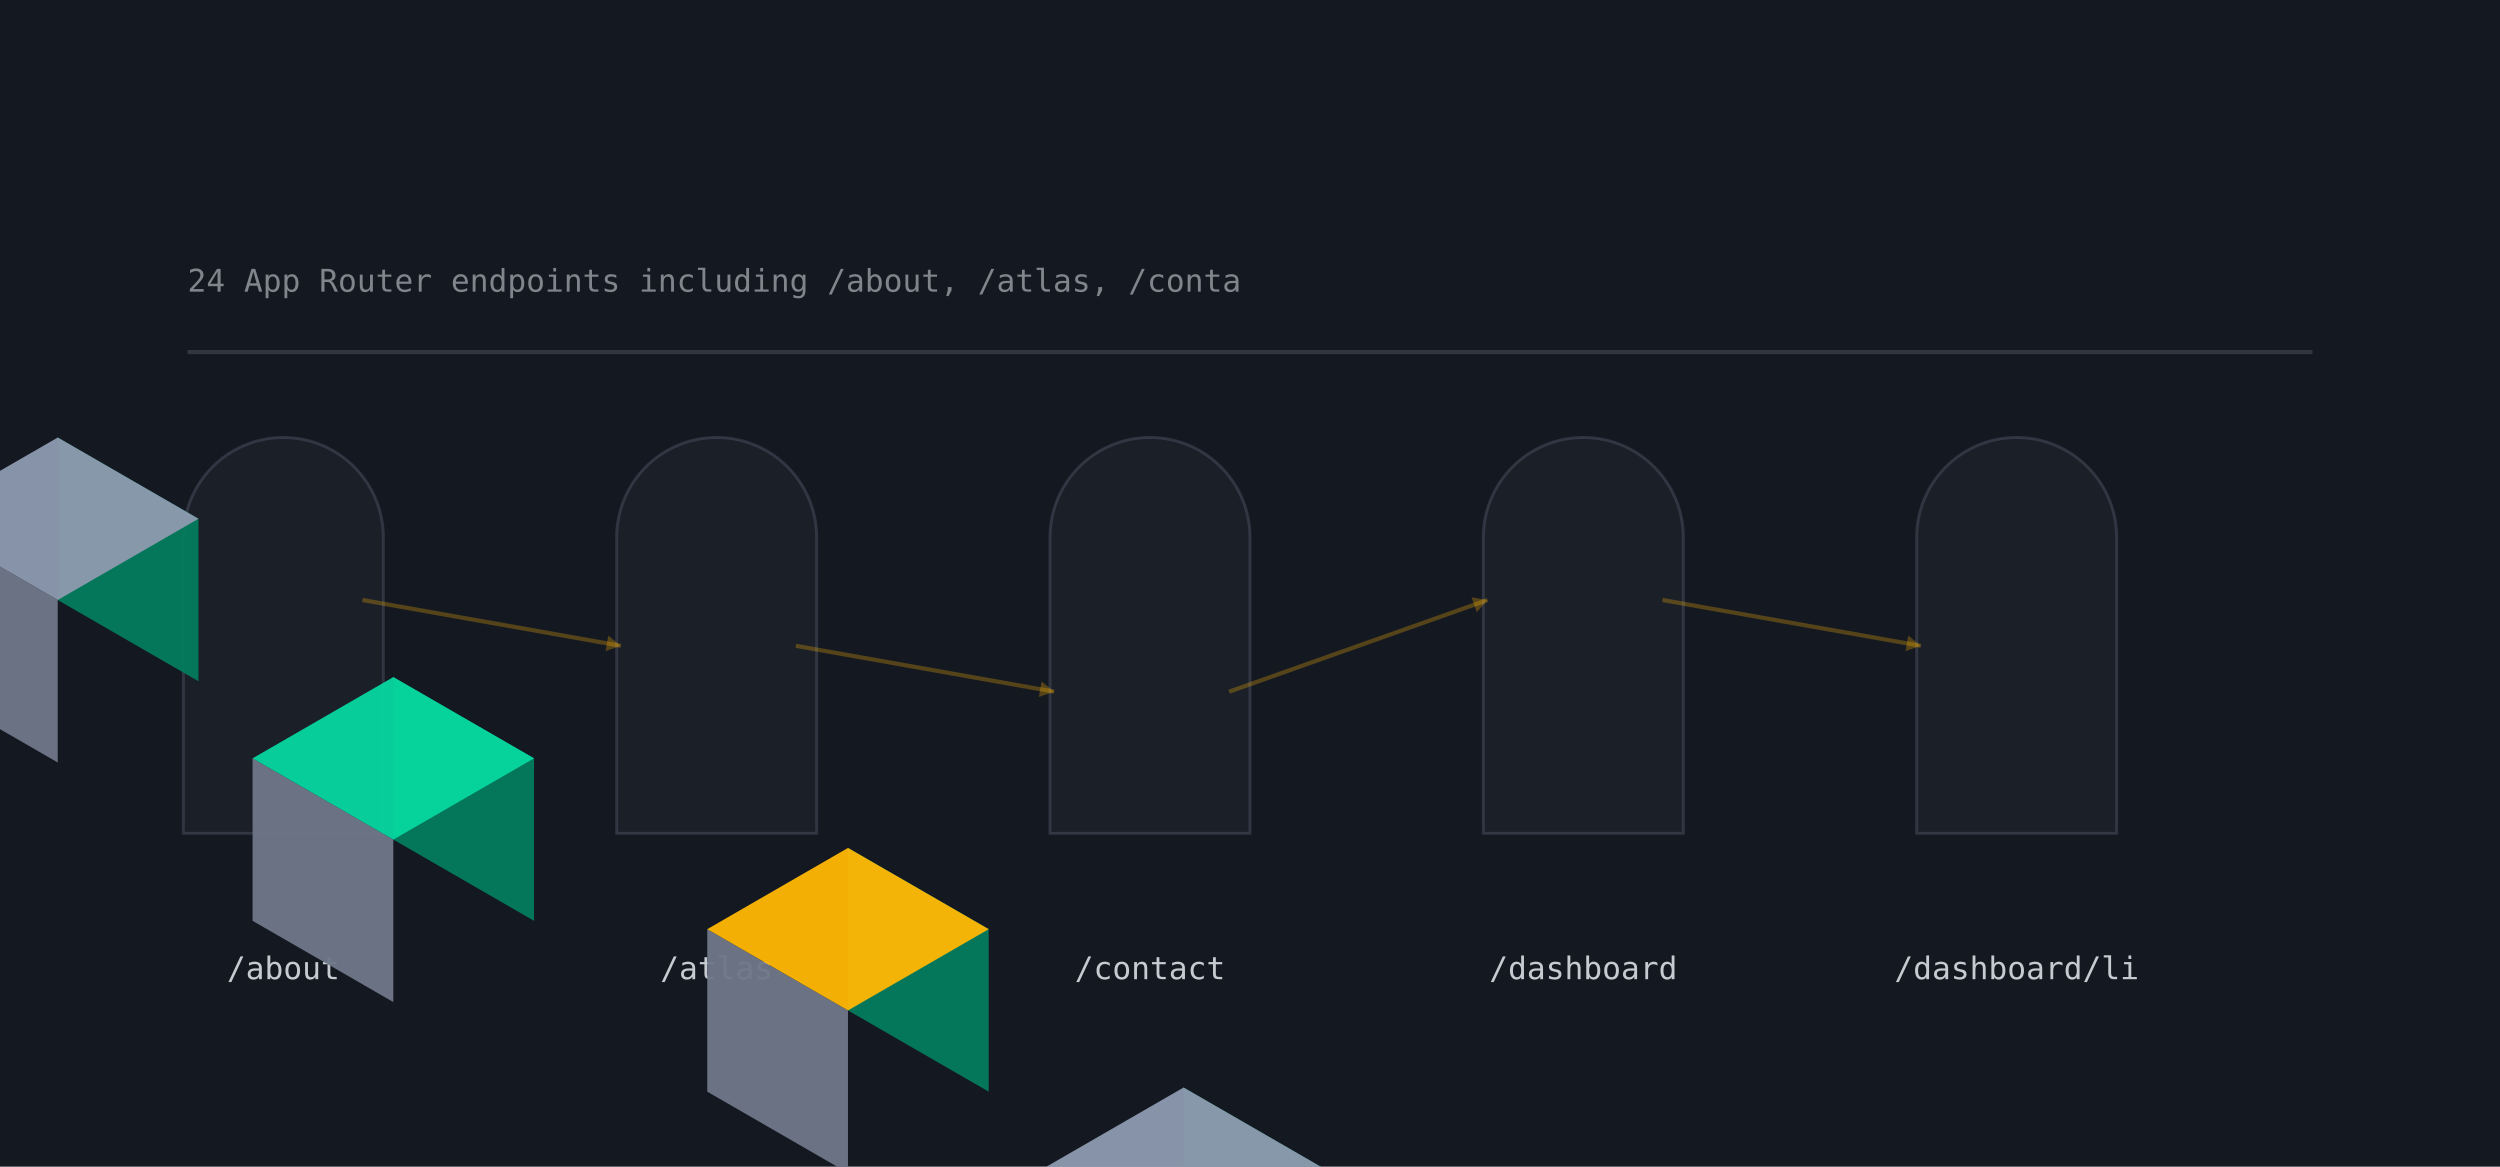
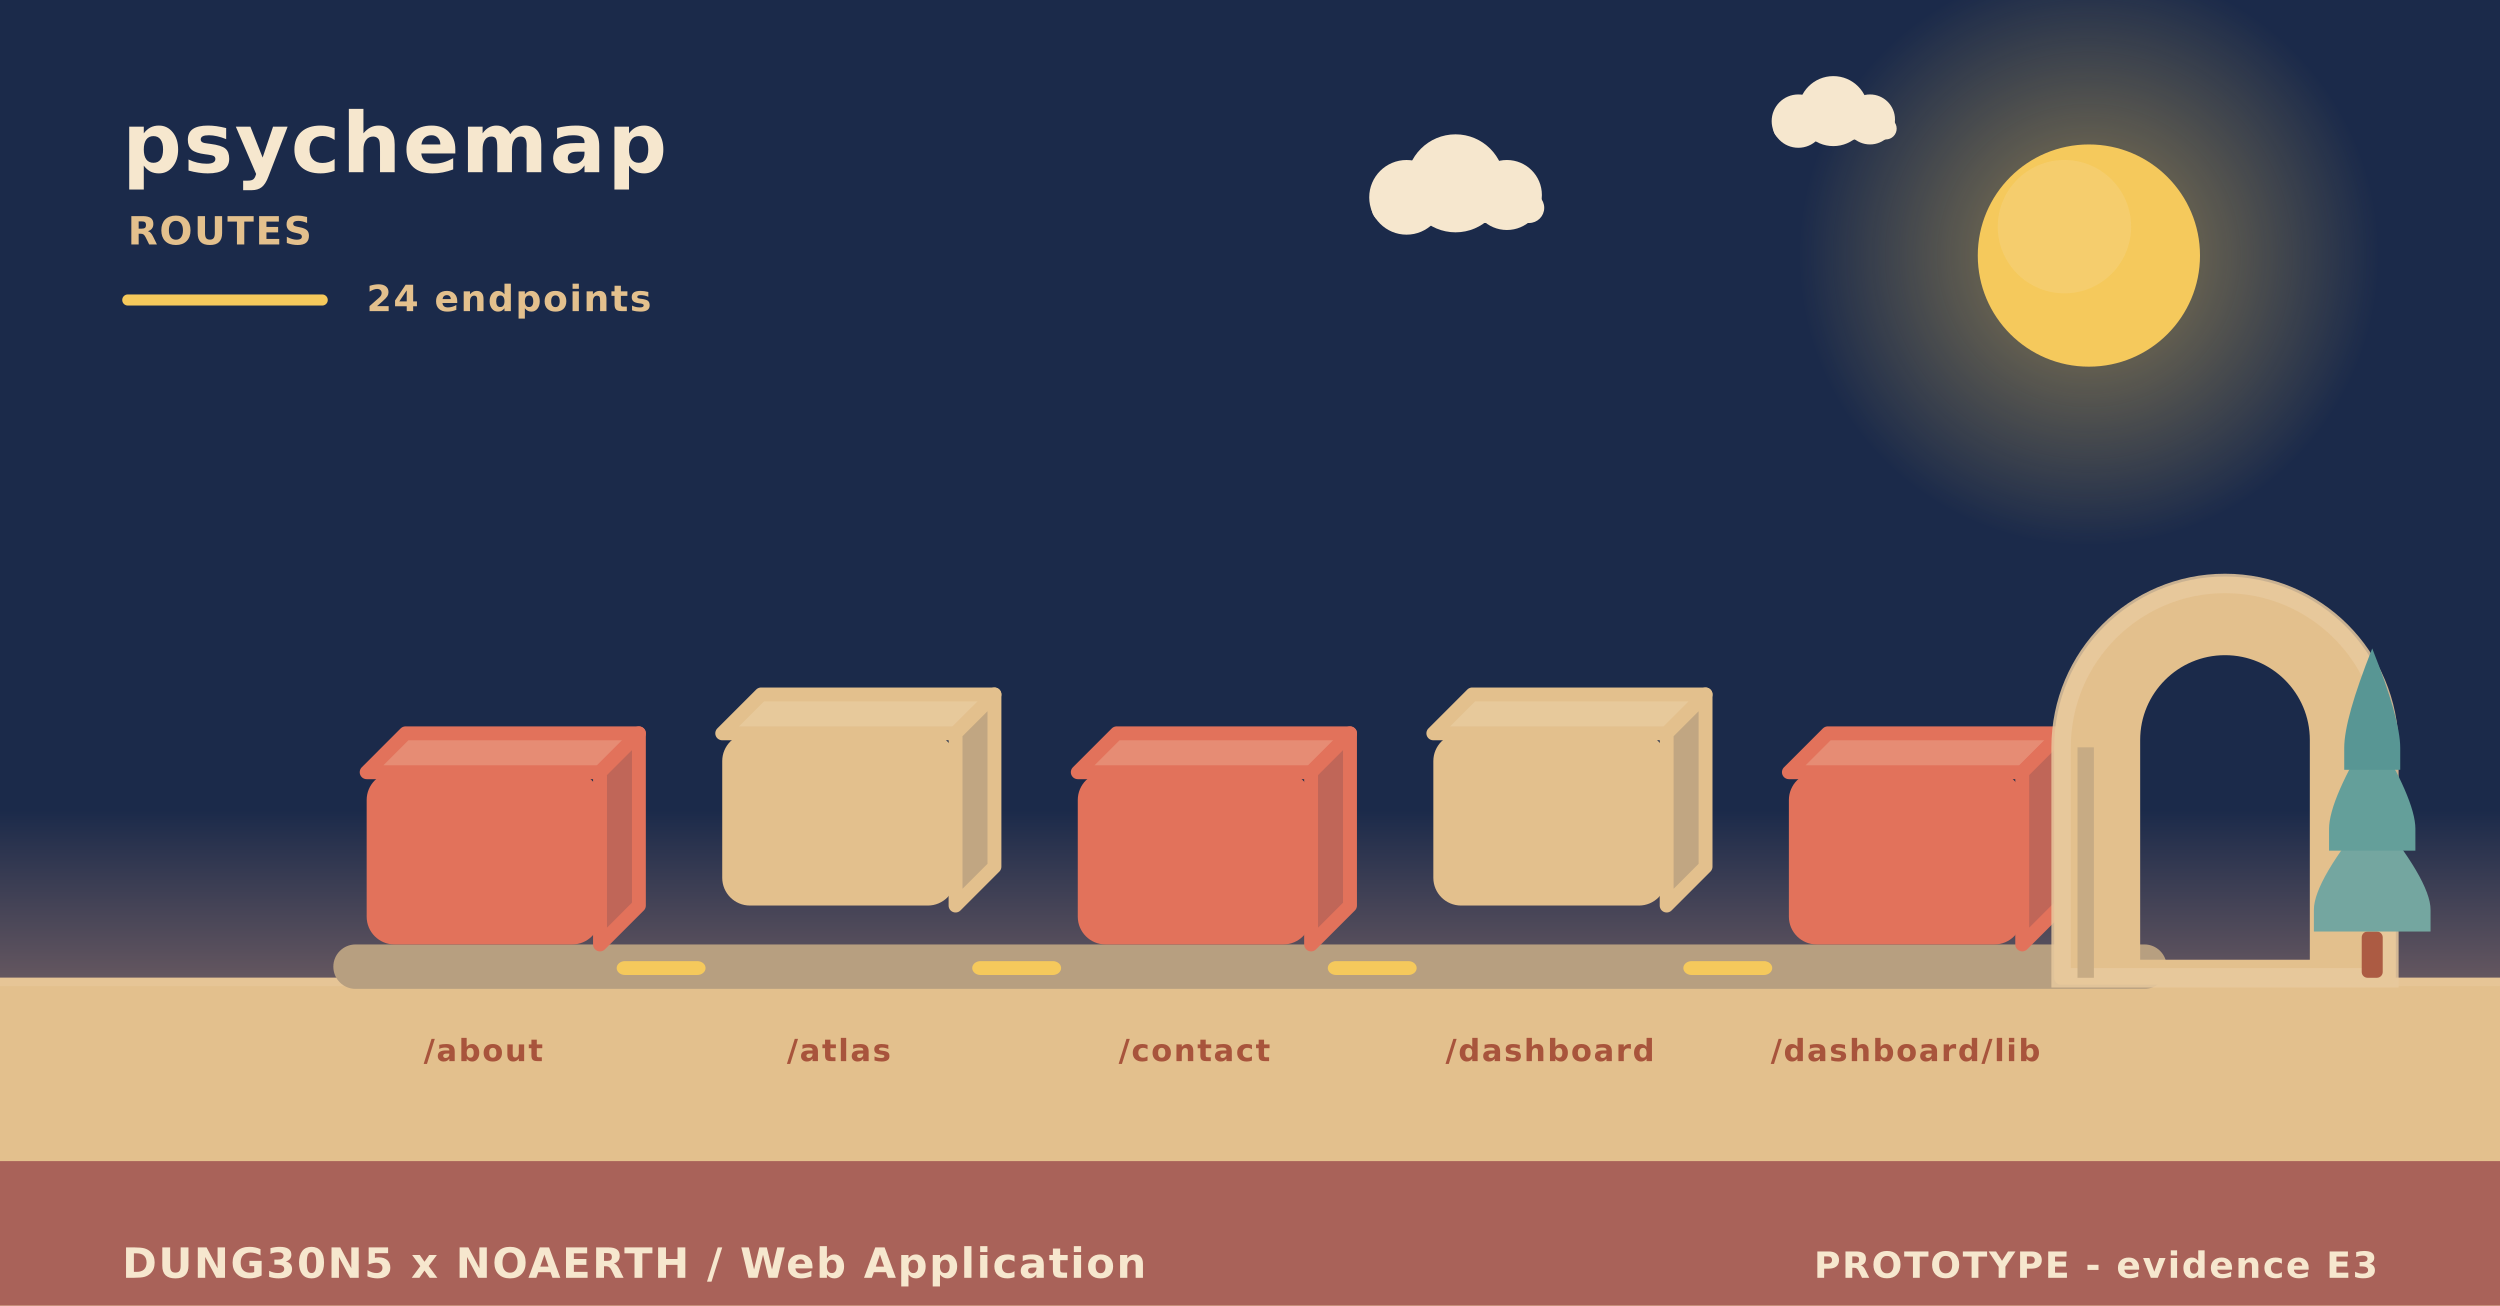
- <svg xmlns="http://www.w3.org/2000/svg" viewBox="0 0 1200 560" width="1200" height="560" role="img" aria-label="psychemap data flow">
-   <rect width="1200" height="560" fill="#141821" />
-   <defs>
-     <linearGradient id="gf" x1="0" y1="0" x2="1" y2="1">
-       <stop offset="0%" stop-color="#ffb703" />
-       <stop offset="100%" stop-color="#8d99ae" />
-     </linearGradient>
-   </defs>
-   <path d="M88.00,400.00 L88.00,258.00 A48.00,48.00 0 0 1 184.00,258.00 L184.00,400.00 Z" fill="rgba(141,153,174,0.100)" opacity="0.55" stroke="rgba(141,153,174,0.400)" stroke-width="1.4" />
-   <polygon points="-133.37,173.00 -65.82,212.00 -65.82,134.00 -133.37,95.00" fill="#037c5d" opacity="0.95" />
-   <polygon points="-200.92,212.00 -133.37,251.00 -133.37,173.00 -200.92,134.00" fill="#6e7788" opacity="0.95" />
-   <polygon points="-133.37,95.00 -65.82,134.00 -133.37,173.00 -200.92,134.00" fill="#ffb703" opacity="0.95" />
-   <text x="136" y="470" font-family="ui-monospace,Menlo,monospace" font-size="15" fill="rgba(238,241,246,0.820)" text-anchor="middle">/about</text>
-   <path d="M296.00,400.00 L296.00,258.00 A48.00,48.00 0 0 1 392.00,258.00 L392.00,400.00 Z" fill="rgba(141,153,174,0.100)" opacity="0.55" stroke="rgba(141,153,174,0.400)" stroke-width="1.4" />
-   <polygon points="27.71,288.00 95.26,327.00 95.26,249.00 27.71,210.00" fill="#037c5d" opacity="0.95" />
-   <polygon points="-39.84,327.00 27.71,366.00 27.71,288.00 -39.84,249.00" fill="#6e7788" opacity="0.95" />
-   <polygon points="27.71,210.00 95.26,249.00 27.71,288.00 -39.84,249.00" fill="#8d99ae" opacity="0.95" />
-   <text x="344" y="470" font-family="ui-monospace,Menlo,monospace" font-size="15" fill="rgba(238,241,246,0.820)" text-anchor="middle">/atlas</text>
-   <line x1="174.00" y1="288.00" x2="298.00" y2="310.00" stroke="rgba(255,183,3,0.500)" stroke-width="2.00" opacity="0.55" />
-   <polygon points="298.00,310.00 291.97,305.07 290.64,312.55" fill="rgba(255,183,3,0.500)" opacity="0.55" />
-   <path d="M504.00,400.00 L504.00,258.00 A48.00,48.00 0 0 1 600.00,258.00 L600.00,400.00 Z" fill="rgba(141,153,174,0.100)" opacity="0.55" stroke="rgba(141,153,174,0.400)" stroke-width="1.4" />
-   <polygon points="188.79,403.00 256.34,442.00 256.34,364.00 188.79,325.00" fill="#037c5d" opacity="0.95" />
-   <polygon points="121.24,442.00 188.79,481.00 188.79,403.00 121.24,364.00" fill="#6e7788" opacity="0.95" />
-   <polygon points="188.79,325.00 256.34,364.00 188.79,403.00 121.24,364.00" fill="#06d6a0" opacity="0.95" />
-   <text x="552" y="470" font-family="ui-monospace,Menlo,monospace" font-size="15" fill="rgba(238,241,246,0.820)" text-anchor="middle">/contact</text>
-   <line x1="382.00" y1="310.00" x2="506.00" y2="332.00" stroke="rgba(255,183,3,0.500)" stroke-width="2.00" opacity="0.55" />
-   <polygon points="506.00,332.00 499.97,327.07 498.64,334.55" fill="rgba(255,183,3,0.500)" opacity="0.55" />
-   <path d="M712.00,400.00 L712.00,258.00 A48.00,48.00 0 0 1 808.00,258.00 L808.00,400.00 Z" fill="rgba(141,153,174,0.100)" opacity="0.55" stroke="rgba(141,153,174,0.400)" stroke-width="1.4" />
-   <polygon points="407.03,485.00 474.58,524.00 474.58,446.00 407.03,407.00" fill="#037c5d" opacity="0.95" />
-   <polygon points="339.48,524.00 407.03,563.00 407.03,485.00 339.48,446.00" fill="#6e7788" opacity="0.95" />
-   <polygon points="407.03,407.00 474.58,446.00 407.03,485.00 339.48,446.00" fill="#ffb703" opacity="0.95" />
-   <text x="760" y="470" font-family="ui-monospace,Menlo,monospace" font-size="15" fill="rgba(238,241,246,0.820)" text-anchor="middle">/dashboard</text>
-   <line x1="590.00" y1="332.00" x2="714.00" y2="288.00" stroke="rgba(255,183,3,0.500)" stroke-width="2.00" opacity="0.55" />
-   <polygon points="714.00,288.00 706.32,286.69 708.86,293.86" fill="rgba(255,183,3,0.500)" opacity="0.55" />
-   <path d="M920.00,400.00 L920.00,258.00 A48.00,48.00 0 0 1 1016.00,258.00 L1016.00,400.00 Z" fill="rgba(141,153,174,0.100)" opacity="0.55" stroke="rgba(141,153,174,0.400)" stroke-width="1.4" />
-   <polygon points="568.11,600.00 635.66,639.00 635.66,561.00 568.11,522.00" fill="#037c5d" opacity="0.95" />
-   <polygon points="500.56,639.00 568.11,678.00 568.11,600.00 500.56,561.00" fill="#6e7788" opacity="0.95" />
-   <polygon points="568.11,522.00 635.66,561.00 568.11,600.00 500.56,561.00" fill="#8d99ae" opacity="0.95" />
-   <text x="968" y="470" font-family="ui-monospace,Menlo,monospace" font-size="15" fill="rgba(238,241,246,0.820)" text-anchor="middle">/dashboard/li</text>
-   <line x1="798.00" y1="288.00" x2="922.00" y2="310.00" stroke="rgba(255,183,3,0.500)" stroke-width="2.00" opacity="0.55" />
-   <polygon points="922.00,310.00 915.97,305.07 914.64,312.55" fill="rgba(255,183,3,0.500)" opacity="0.55" />
-   <rect x="90.00" y="168.00" width="1020.00" height="2.00" rx="0.00" fill="rgba(238,241,246,0.140)" opacity="1.00" />
-   <text x="90" y="140" font-family="ui-monospace,Menlo,monospace" font-size="15" fill="rgba(238,241,246,0.500)">24 App Router endpoints including /about, /atlas, /conta</text>
+ <svg xmlns="http://www.w3.org/2000/svg" width="900" height="470" viewBox="0 0 900 470" role="img" aria-label="psychemap - how data moves">
+   <linearGradient id="skyd" x1="0" y1="0" x2="0" y2="1">
+     <stop offset="0" stop-color="#1b2a4a" />
+     <stop offset="0.62" stop-color="#1b2a4a" />
+     <stop offset="1" stop-color="#f3ad8a" />
+   </linearGradient>
+   <rect width="900" height="470" fill="url(#skyd)" />
+   <radialGradient id="sund">
+     <stop offset="0.35" stop-color="#f5c95c" stop-opacity="0.34" />
+     <stop offset="1" stop-color="#f5c95c" stop-opacity="0" />
+   </radialGradient>
+   <circle cx="752" cy="92" r="104" fill="url(#sund)" />
+   <circle cx="752" cy="92" r="40" fill="#f5c95c" />
+   <circle cx="743.2" cy="81.6" r="24" fill="#f5d27e" opacity="0.5" />
+   <g>
+     <circle cx="524" cy="66" r="17.64" fill="#f6e7ce" />
+     <circle cx="506.36" cy="71.04" r="13.44" fill="#f6e7ce" />
+     <circle cx="542.48" cy="70.2" r="12.6" fill="#f6e7ce" />
+     <rect x="493.76" y="69.36" width="62.16" height="10.92" rx="5.46" fill="#f6e7ce" />
+   </g>
+   <g>
+     <circle cx="660" cy="40" r="12.6" fill="#f6e7ce" />
+     <circle cx="647.4" cy="43.6" r="9.6" fill="#f6e7ce" />
+     <circle cx="673.2" cy="43" r="9" fill="#f6e7ce" />
+     <rect x="638.4" y="42.4" width="44.4" height="7.8" rx="3.9" fill="#f6e7ce" />
+   </g>
+   <rect x="0" y="352" width="900" height="118" fill="#e3c08d" />
+   <rect x="0" y="352" width="900" height="3" fill="#e6c596" />
+   <text x="44" y="62" font-family="Verdana,DejaVu Sans,sans-serif" font-size="30" font-weight="700" letter-spacing="0.6" fill="#f6e7ce" text-anchor="start">psychemap</text>
+   <text x="46" y="88" font-family="Verdana,DejaVu Sans,sans-serif" font-size="14" font-weight="700" letter-spacing="0.6" fill="#e3c08d" text-anchor="start">ROUTES</text>
+   <rect x="44" y="106" width="74" height="4" rx="2" fill="#f5c95c" />
+   <text x="132" y="112" font-family="Verdana,DejaVu Sans,sans-serif" font-size="13" font-weight="700" letter-spacing="0.6" fill="#e3c08d" text-anchor="start">24 endpoints</text>
+   <rect x="120" y="340" width="660" height="16" rx="8" fill="#b79f80" />
+   <path d="M132,278 L216,278 L230,264 L146,264 Z" fill="#e68c74" stroke="#e2725b" stroke-width="5" stroke-linejoin="round" />
+   <path d="M216,278 L230,264 L230,326 L216,340 Z" fill="#c06658" stroke="#e2725b" stroke-width="5" stroke-linejoin="round" />
+   <rect x="132" y="278" width="84" height="62" rx="10" fill="#e2725b" />
+   <text x="174" y="382" font-family="Verdana,DejaVu Sans,sans-serif" font-size="11" font-weight="700" letter-spacing="0.6" fill="#a8543c" text-anchor="middle">/about</text>
+   <path d="M260,264 L344,264 L358,250 L274,250 Z" fill="#e7c99b" stroke="#e3c08d" stroke-width="5" stroke-linejoin="round" />
+   <path d="M344,264 L358,250 L358,312 L344,326 Z" fill="#c1a682" stroke="#e3c08d" stroke-width="5" stroke-linejoin="round" />
+   <rect x="260" y="264" width="84" height="62" rx="10" fill="#e3c08d" />
+   <text x="302" y="382" font-family="Verdana,DejaVu Sans,sans-serif" font-size="11" font-weight="700" letter-spacing="0.6" fill="#a8543c" text-anchor="middle">/atlas</text>
+   <rect x="222" y="346" width="32" height="5" rx="3" fill="#f5c95c" />
+   <path d="M388,278 L472,278 L486,264 L402,264 Z" fill="#e68c74" stroke="#e2725b" stroke-width="5" stroke-linejoin="round" />
+   <path d="M472,278 L486,264 L486,326 L472,340 Z" fill="#c06658" stroke="#e2725b" stroke-width="5" stroke-linejoin="round" />
+   <rect x="388" y="278" width="84" height="62" rx="10" fill="#e2725b" />
+   <text x="430" y="382" font-family="Verdana,DejaVu Sans,sans-serif" font-size="11" font-weight="700" letter-spacing="0.6" fill="#a8543c" text-anchor="middle">/contact</text>
+   <rect x="350" y="346" width="32" height="5" rx="3" fill="#f5c95c" />
+   <path d="M516,264 L600,264 L614,250 L530,250 Z" fill="#e7c99b" stroke="#e3c08d" stroke-width="5" stroke-linejoin="round" />
+   <path d="M600,264 L614,250 L614,312 L600,326 Z" fill="#c1a682" stroke="#e3c08d" stroke-width="5" stroke-linejoin="round" />
+   <rect x="516" y="264" width="84" height="62" rx="10" fill="#e3c08d" />
+   <text x="558" y="382" font-family="Verdana,DejaVu Sans,sans-serif" font-size="11" font-weight="700" letter-spacing="0.6" fill="#a8543c" text-anchor="middle">/dashboard</text>
+   <rect x="478" y="346" width="32" height="5" rx="3" fill="#f5c95c" />
+   <path d="M644,278 L728,278 L742,264 L658,264 Z" fill="#e68c74" stroke="#e2725b" stroke-width="5" stroke-linejoin="round" />
+   <path d="M728,278 L742,264 L742,326 L728,340 Z" fill="#c06658" stroke="#e2725b" stroke-width="5" stroke-linejoin="round" />
+   <rect x="644" y="278" width="84" height="62" rx="10" fill="#e2725b" />
+   <text x="686" y="382" font-family="Verdana,DejaVu Sans,sans-serif" font-size="11" font-weight="700" letter-spacing="0.6" fill="#a8543c" text-anchor="middle">/dashboard/lib</text>
+   <rect x="606" y="346" width="32" height="5" rx="3" fill="#f5c95c" />
+   <path d="M742,352 L742,269.04 A59,59 0 0 1 860,269.04 L860,352 Z M767.96,348 L767.96,266.4 A33.04,33.04 0 0 1 834.04,266.4 L834.04,348 Z" fill="#e3c08d" fill-rule="evenodd" stroke="#e3c08d" stroke-width="5" stroke-linejoin="round" />
+   <path d="M742,352 L742,269.04 A59,59 0 0 1 860,269.04 L860,352 Z" fill="none" stroke="#e8c99d" stroke-width="7" stroke-linecap="round" opacity="0.85" />
+   <rect x="747.9" y="269.04" width="5.9" height="82.96" fill="#c7ab84" />
+   <rect x="850.22" y="335.36" width="7.56" height="16.64" rx="2.1" fill="#ac5b43" />
+   <path d="M854,291.68 Q833,317.01 833,327.5 Q833,335.36 833,335.36 L875,335.36 Q875,335.36 875,327.5 Q875,317.01 854,291.68 Z" fill="#74a6a0" />
+   <path d="M854,262.56 Q838.46,287.89 838.46,298.38 Q838.46,306.24 838.46,306.24 L869.54,306.24 Q869.54,306.24 869.54,298.38 Q869.54,287.89 854,262.56 Z" fill="#649f9a" />
+   <path d="M854,233.44 Q843.92,258.77 843.92,269.26 Q843.92,277.12 843.92,277.12 L864.08,277.12 Q864.08,277.12 864.08,269.26 Q864.08,258.77 854,233.44 Z" fill="#589694" />
+   <rect x="0" y="418" width="900" height="52" rx="0" fill="#a65c56" opacity="0.94" />
+   <text x="44" y="460" font-family="Verdana,DejaVu Sans,sans-serif" font-size="15" font-weight="700" letter-spacing="0.6" fill="#f6e7ce" text-anchor="start">DUNG30N5 x NOAERTH  /  Web Application</text>
+   <text x="856" y="460" font-family="Verdana,DejaVu Sans,sans-serif" font-size="13" font-weight="700" letter-spacing="0.6" fill="#f6e7ce" text-anchor="end">PROTOTYPE  -  evidence E3</text>
</svg>
